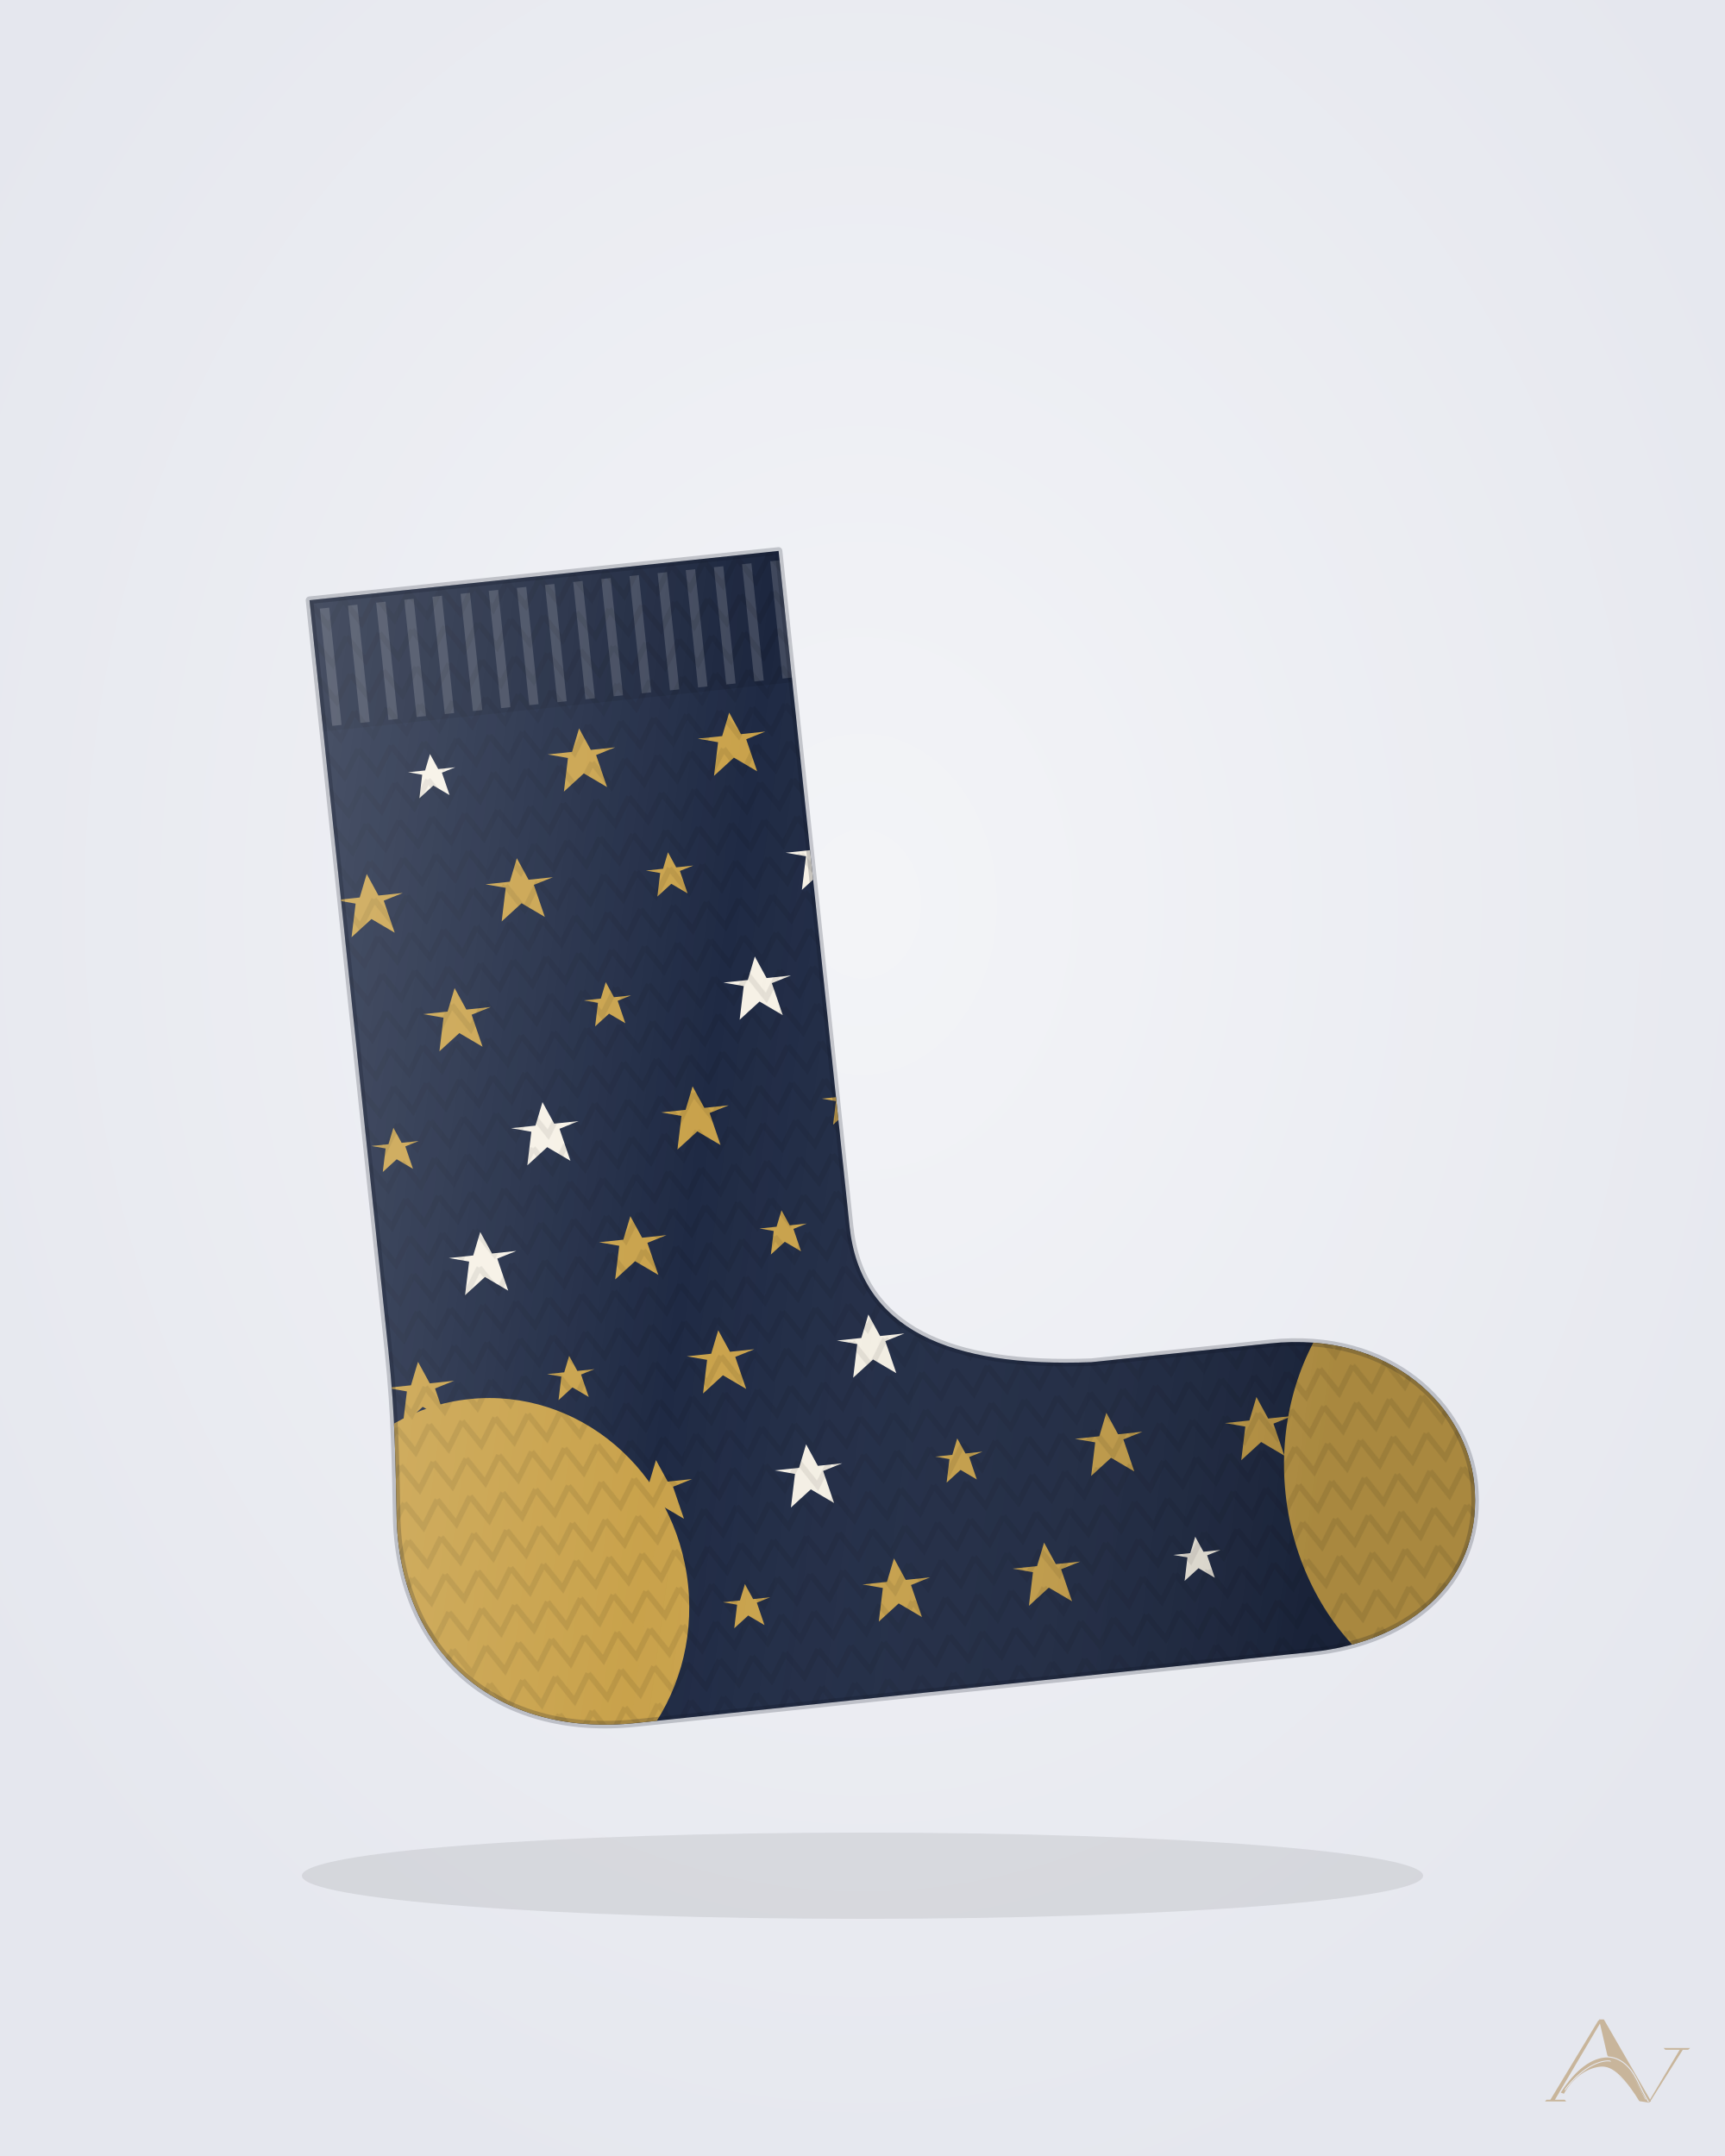
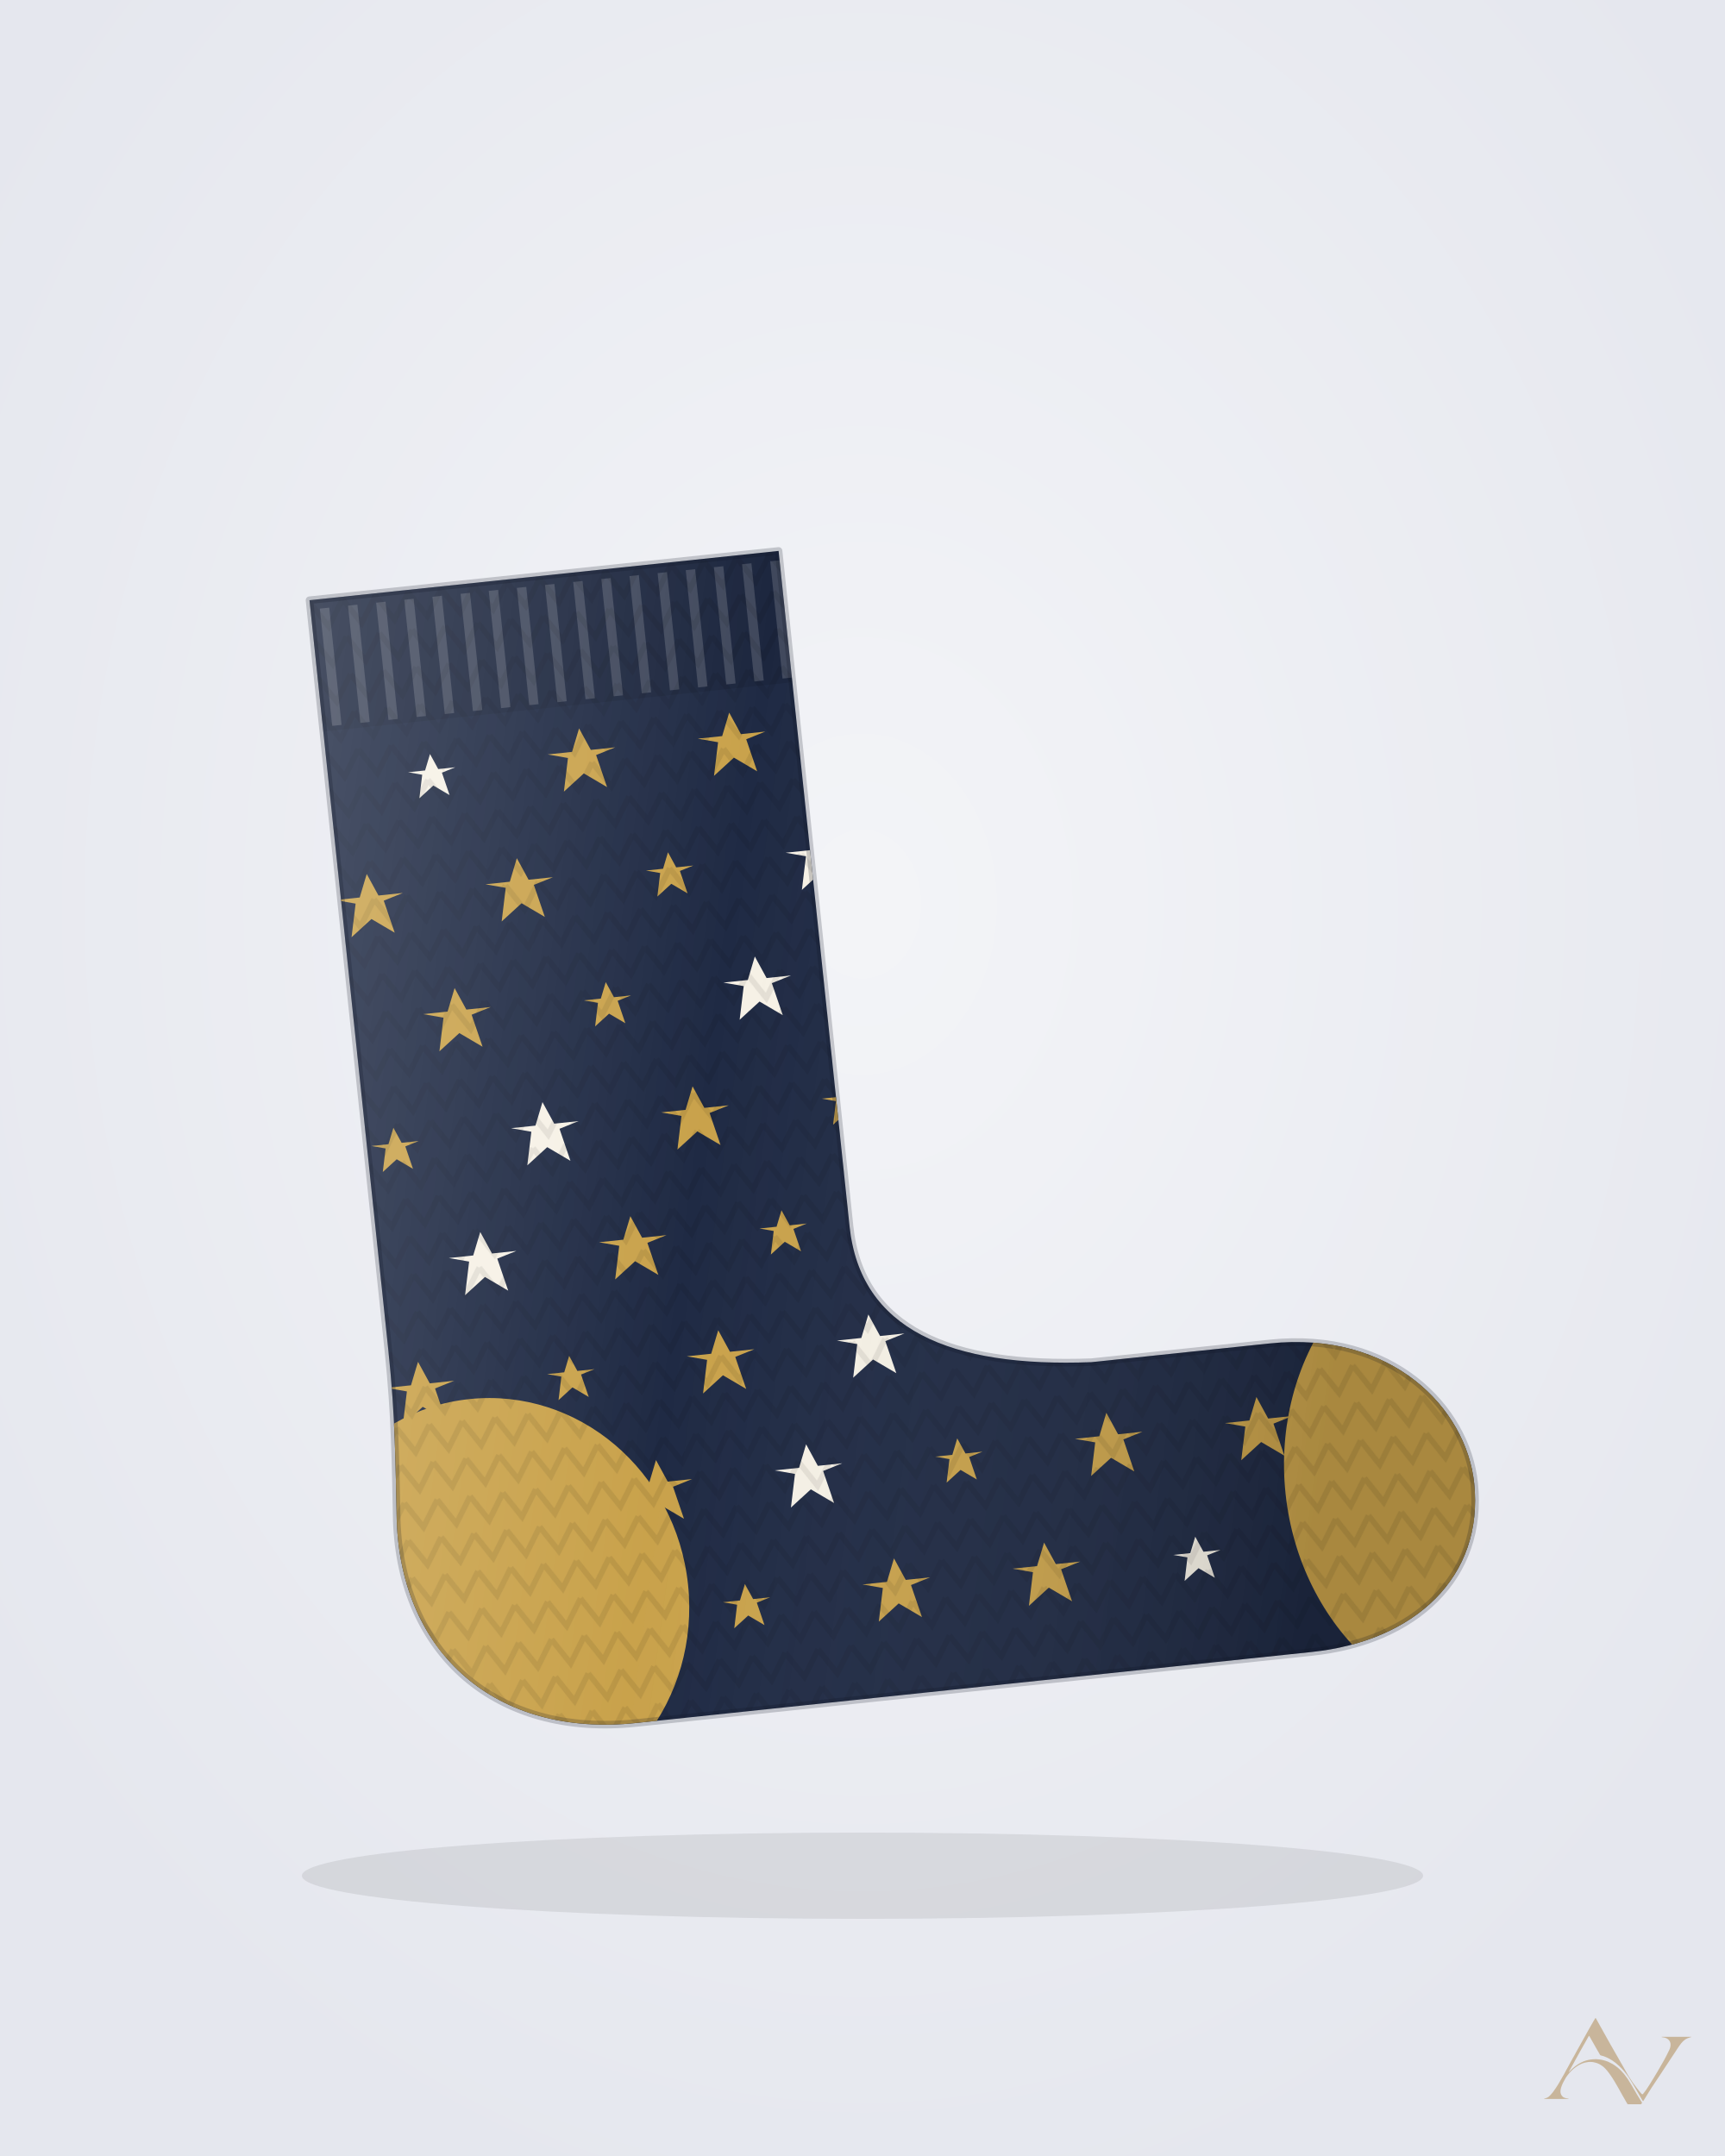
<svg xmlns="http://www.w3.org/2000/svg" viewBox="0 0 800 1000" role="img">
  <defs>
    <radialGradient id="light" cx=".5" cy=".42" r=".62">
      <stop offset="0" stop-color="#fff" stop-opacity=".55" />
      <stop offset="1" stop-color="#fff" stop-opacity="0" />
    </radialGradient>
  </defs>
  <rect width="800" height="1000" fill="#e5e7ee" />
  <rect width="800" height="1000" fill="url(#light)" />
  <ellipse cx="400" cy="870" rx="260" ry="20" fill="#000" fill-opacity=".08" />
  <g transform="rotate(-6 400 500) translate(168.1 130.3) scale(2.1875 2.1875)">
    <defs>
      <clipPath id="c-stars-at-night-crew-a">
        <path d="M0 56H100V200C100 222 118 232 148 234H186C212 234 226 252 226 268C226 288 210 300 188 300H44C14 300 -4 280 -2 252C-1 240 0 230 0 216Z" />
      </clipPath>
      <pattern id="k-stars-at-night-crew-a" width="7" height="8" patternUnits="userSpaceOnUse">
        <path d="M0 0.5L3.5 6L7 0.5" fill="none" stroke="#000" stroke-opacity=".075" stroke-width="1.2" />
      </pattern>
      <linearGradient id="g-stars-at-night-crew-a" x1="0" x2="1" y1="0" y2="0.25">
        <stop offset="0" stop-color="#fff" stop-opacity=".2" />
        <stop offset=".42" stop-color="#fff" stop-opacity="0" />
        <stop offset="1" stop-color="#000" stop-opacity=".16" />
      </linearGradient>
    </defs>
    <path d="M0 56H100V200C100 222 118 232 148 234H186C212 234 226 252 226 268C226 288 210 300 188 300H44C14 300 -4 280 -2 252C-1 240 0 230 0 216Z" fill="#1f2a44" />
    <g clip-path="url(#c-stars-at-night-crew-a)">
      <path transform="translate(22 96) scale(0.7)" d="M0-7L2-2.2L7.2-2.2L3-1L4.6 6L0 2.6L-4.6 6L-3-1L-7.2-2.2L-2-2.2Z" fill="#f6f1e6" />
      <path transform="translate(54 96) scale(1)" d="M0-7L2-2.2L7.2-2.2L3-1L4.6 6L0 2.6L-4.6 6L-3-1L-7.2-2.2L-2-2.2Z" fill="#c9a24b" />
      <path transform="translate(86 96) scale(1)" d="M0-7L2-2.2L7.2-2.2L3-1L4.6 6L0 2.6L-4.6 6L-3-1L-7.2-2.2L-2-2.2Z" fill="#c9a24b" />
      <path transform="translate(118 96) scale(0.7)" d="M0-7L2-2.2L7.2-2.2L3-1L4.6 6L0 2.6L-4.6 6L-3-1L-7.2-2.2L-2-2.2Z" fill="#c9a24b" />
      <path transform="translate(150 96) scale(1)" d="M0-7L2-2.2L7.2-2.2L3-1L4.6 6L0 2.6L-4.6 6L-3-1L-7.2-2.2L-2-2.2Z" fill="#f6f1e6" />
      <path transform="translate(182 96) scale(1)" d="M0-7L2-2.2L7.2-2.2L3-1L4.6 6L0 2.6L-4.6 6L-3-1L-7.2-2.2L-2-2.2Z" fill="#c9a24b" />
      <path transform="translate(214 96) scale(0.7)" d="M0-7L2-2.2L7.2-2.2L3-1L4.6 6L0 2.6L-4.6 6L-3-1L-7.2-2.2L-2-2.2Z" fill="#c9a24b" />
      <path transform="translate(6 122) scale(1)" d="M0-7L2-2.2L7.2-2.2L3-1L4.6 6L0 2.6L-4.6 6L-3-1L-7.2-2.2L-2-2.2Z" fill="#c9a24b" />
      <path transform="translate(38 122) scale(1)" d="M0-7L2-2.2L7.2-2.2L3-1L4.6 6L0 2.6L-4.6 6L-3-1L-7.2-2.2L-2-2.2Z" fill="#c9a24b" />
      <path transform="translate(70 122) scale(0.7)" d="M0-7L2-2.2L7.2-2.2L3-1L4.6 6L0 2.6L-4.6 6L-3-1L-7.2-2.2L-2-2.2Z" fill="#c9a24b" />
      <path transform="translate(102 122) scale(1)" d="M0-7L2-2.2L7.2-2.2L3-1L4.6 6L0 2.6L-4.6 6L-3-1L-7.2-2.2L-2-2.2Z" fill="#f6f1e6" />
      <path transform="translate(134 122) scale(1)" d="M0-7L2-2.2L7.2-2.2L3-1L4.6 6L0 2.6L-4.6 6L-3-1L-7.2-2.2L-2-2.2Z" fill="#c9a24b" />
      <path transform="translate(166 122) scale(0.7)" d="M0-7L2-2.2L7.2-2.2L3-1L4.6 6L0 2.6L-4.6 6L-3-1L-7.2-2.2L-2-2.2Z" fill="#c9a24b" />
      <path transform="translate(198 122) scale(1)" d="M0-7L2-2.2L7.2-2.2L3-1L4.6 6L0 2.6L-4.6 6L-3-1L-7.2-2.2L-2-2.2Z" fill="#c9a24b" />
      <path transform="translate(230 122) scale(1)" d="M0-7L2-2.2L7.2-2.2L3-1L4.6 6L0 2.6L-4.6 6L-3-1L-7.2-2.2L-2-2.2Z" fill="#f6f1e6" />
      <path transform="translate(22 148) scale(1)" d="M0-7L2-2.2L7.2-2.2L3-1L4.6 6L0 2.6L-4.6 6L-3-1L-7.2-2.2L-2-2.2Z" fill="#c9a24b" />
      <path transform="translate(54 148) scale(0.7)" d="M0-7L2-2.2L7.2-2.2L3-1L4.6 6L0 2.6L-4.6 6L-3-1L-7.2-2.2L-2-2.2Z" fill="#c9a24b" />
      <path transform="translate(86 148) scale(1)" d="M0-7L2-2.2L7.2-2.2L3-1L4.6 6L0 2.6L-4.6 6L-3-1L-7.2-2.2L-2-2.2Z" fill="#f6f1e6" />
      <path transform="translate(118 148) scale(1)" d="M0-7L2-2.2L7.2-2.2L3-1L4.6 6L0 2.6L-4.6 6L-3-1L-7.2-2.2L-2-2.2Z" fill="#c9a24b" />
      <path transform="translate(150 148) scale(0.7)" d="M0-7L2-2.2L7.2-2.2L3-1L4.6 6L0 2.6L-4.6 6L-3-1L-7.2-2.2L-2-2.2Z" fill="#c9a24b" />
      <path transform="translate(182 148) scale(1)" d="M0-7L2-2.2L7.2-2.2L3-1L4.6 6L0 2.6L-4.6 6L-3-1L-7.2-2.2L-2-2.2Z" fill="#c9a24b" />
      <path transform="translate(214 148) scale(1)" d="M0-7L2-2.2L7.2-2.2L3-1L4.6 6L0 2.6L-4.6 6L-3-1L-7.2-2.2L-2-2.2Z" fill="#f6f1e6" />
      <path transform="translate(6 174) scale(0.7)" d="M0-7L2-2.2L7.2-2.2L3-1L4.6 6L0 2.6L-4.6 6L-3-1L-7.2-2.2L-2-2.2Z" fill="#c9a24b" />
      <path transform="translate(38 174) scale(1)" d="M0-7L2-2.2L7.2-2.2L3-1L4.6 6L0 2.6L-4.6 6L-3-1L-7.2-2.2L-2-2.2Z" fill="#f6f1e6" />
      <path transform="translate(70 174) scale(1)" d="M0-7L2-2.2L7.2-2.2L3-1L4.6 6L0 2.6L-4.6 6L-3-1L-7.2-2.2L-2-2.2Z" fill="#c9a24b" />
      <path transform="translate(102 174) scale(0.7)" d="M0-7L2-2.2L7.2-2.2L3-1L4.6 6L0 2.6L-4.6 6L-3-1L-7.2-2.2L-2-2.2Z" fill="#c9a24b" />
      <path transform="translate(134 174) scale(1)" d="M0-7L2-2.2L7.2-2.2L3-1L4.6 6L0 2.6L-4.6 6L-3-1L-7.2-2.2L-2-2.2Z" fill="#c9a24b" />
      <path transform="translate(166 174) scale(1)" d="M0-7L2-2.2L7.2-2.2L3-1L4.6 6L0 2.6L-4.6 6L-3-1L-7.2-2.2L-2-2.2Z" fill="#f6f1e6" />
      <path transform="translate(198 174) scale(0.7)" d="M0-7L2-2.2L7.2-2.2L3-1L4.6 6L0 2.6L-4.6 6L-3-1L-7.2-2.2L-2-2.2Z" fill="#c9a24b" />
      <path transform="translate(230 174) scale(1)" d="M0-7L2-2.2L7.2-2.2L3-1L4.6 6L0 2.6L-4.6 6L-3-1L-7.2-2.2L-2-2.2Z" fill="#c9a24b" />
      <path transform="translate(22 200) scale(1)" d="M0-7L2-2.2L7.2-2.2L3-1L4.6 6L0 2.6L-4.6 6L-3-1L-7.2-2.2L-2-2.2Z" fill="#f6f1e6" />
      <path transform="translate(54 200) scale(1)" d="M0-7L2-2.2L7.2-2.2L3-1L4.6 6L0 2.6L-4.6 6L-3-1L-7.2-2.2L-2-2.2Z" fill="#c9a24b" />
      <path transform="translate(86 200) scale(0.7)" d="M0-7L2-2.2L7.2-2.2L3-1L4.6 6L0 2.6L-4.6 6L-3-1L-7.2-2.2L-2-2.2Z" fill="#c9a24b" />
      <path transform="translate(118 200) scale(1)" d="M0-7L2-2.2L7.2-2.2L3-1L4.6 6L0 2.6L-4.6 6L-3-1L-7.2-2.2L-2-2.2Z" fill="#c9a24b" />
      <path transform="translate(150 200) scale(1)" d="M0-7L2-2.2L7.2-2.2L3-1L4.6 6L0 2.6L-4.6 6L-3-1L-7.2-2.2L-2-2.2Z" fill="#f6f1e6" />
      <path transform="translate(182 200) scale(0.7)" d="M0-7L2-2.2L7.2-2.2L3-1L4.6 6L0 2.6L-4.6 6L-3-1L-7.2-2.2L-2-2.2Z" fill="#c9a24b" />
      <path transform="translate(214 200) scale(1)" d="M0-7L2-2.2L7.2-2.2L3-1L4.6 6L0 2.6L-4.6 6L-3-1L-7.2-2.2L-2-2.2Z" fill="#c9a24b" />
      <path transform="translate(6 226) scale(1)" d="M0-7L2-2.2L7.2-2.2L3-1L4.6 6L0 2.6L-4.6 6L-3-1L-7.2-2.2L-2-2.2Z" fill="#c9a24b" />
      <path transform="translate(38 226) scale(0.7)" d="M0-7L2-2.2L7.2-2.2L3-1L4.6 6L0 2.6L-4.6 6L-3-1L-7.2-2.2L-2-2.2Z" fill="#c9a24b" />
      <path transform="translate(70 226) scale(1)" d="M0-7L2-2.2L7.2-2.2L3-1L4.6 6L0 2.6L-4.6 6L-3-1L-7.2-2.2L-2-2.2Z" fill="#c9a24b" />
      <path transform="translate(102 226) scale(1)" d="M0-7L2-2.2L7.2-2.2L3-1L4.6 6L0 2.6L-4.6 6L-3-1L-7.2-2.2L-2-2.2Z" fill="#f6f1e6" />
      <path transform="translate(134 226) scale(0.7)" d="M0-7L2-2.2L7.2-2.2L3-1L4.6 6L0 2.6L-4.6 6L-3-1L-7.2-2.2L-2-2.2Z" fill="#c9a24b" />
      <path transform="translate(166 226) scale(1)" d="M0-7L2-2.2L7.2-2.2L3-1L4.6 6L0 2.6L-4.6 6L-3-1L-7.2-2.2L-2-2.2Z" fill="#c9a24b" />
      <path transform="translate(198 226) scale(1)" d="M0-7L2-2.2L7.2-2.2L3-1L4.6 6L0 2.6L-4.6 6L-3-1L-7.2-2.2L-2-2.2Z" fill="#c9a24b" />
      <path transform="translate(230 226) scale(0.7)" d="M0-7L2-2.2L7.2-2.2L3-1L4.6 6L0 2.6L-4.6 6L-3-1L-7.2-2.2L-2-2.2Z" fill="#f6f1e6" />
      <path transform="translate(22 252) scale(0.7)" d="M0-7L2-2.2L7.2-2.2L3-1L4.6 6L0 2.6L-4.6 6L-3-1L-7.2-2.2L-2-2.2Z" fill="#c9a24b" />
      <path transform="translate(54 252) scale(1)" d="M0-7L2-2.2L7.2-2.2L3-1L4.6 6L0 2.6L-4.6 6L-3-1L-7.2-2.2L-2-2.2Z" fill="#c9a24b" />
      <path transform="translate(86 252) scale(1)" d="M0-7L2-2.2L7.2-2.2L3-1L4.6 6L0 2.6L-4.6 6L-3-1L-7.2-2.2L-2-2.2Z" fill="#f6f1e6" />
      <path transform="translate(118 252) scale(0.7)" d="M0-7L2-2.2L7.2-2.2L3-1L4.6 6L0 2.6L-4.6 6L-3-1L-7.2-2.2L-2-2.2Z" fill="#c9a24b" />
      <path transform="translate(150 252) scale(1)" d="M0-7L2-2.2L7.2-2.2L3-1L4.6 6L0 2.6L-4.6 6L-3-1L-7.2-2.2L-2-2.2Z" fill="#c9a24b" />
      <path transform="translate(182 252) scale(1)" d="M0-7L2-2.2L7.2-2.2L3-1L4.6 6L0 2.6L-4.6 6L-3-1L-7.2-2.2L-2-2.2Z" fill="#c9a24b" />
      <path transform="translate(214 252) scale(0.7)" d="M0-7L2-2.2L7.2-2.2L3-1L4.6 6L0 2.6L-4.6 6L-3-1L-7.2-2.2L-2-2.2Z" fill="#f6f1e6" />
      <path transform="translate(6 278) scale(1)" d="M0-7L2-2.2L7.2-2.2L3-1L4.6 6L0 2.6L-4.6 6L-3-1L-7.2-2.2L-2-2.2Z" fill="#c9a24b" />
      <path transform="translate(38 278) scale(1)" d="M0-7L2-2.2L7.2-2.2L3-1L4.6 6L0 2.6L-4.6 6L-3-1L-7.2-2.2L-2-2.2Z" fill="#f6f1e6" />
      <path transform="translate(70 278) scale(0.7)" d="M0-7L2-2.2L7.2-2.2L3-1L4.6 6L0 2.6L-4.6 6L-3-1L-7.2-2.2L-2-2.2Z" fill="#c9a24b" />
      <path transform="translate(102 278) scale(1)" d="M0-7L2-2.2L7.2-2.2L3-1L4.6 6L0 2.6L-4.6 6L-3-1L-7.2-2.2L-2-2.2Z" fill="#c9a24b" />
      <path transform="translate(134 278) scale(1)" d="M0-7L2-2.2L7.2-2.2L3-1L4.6 6L0 2.6L-4.6 6L-3-1L-7.2-2.2L-2-2.2Z" fill="#c9a24b" />
      <path transform="translate(166 278) scale(0.7)" d="M0-7L2-2.2L7.2-2.2L3-1L4.6 6L0 2.6L-4.6 6L-3-1L-7.2-2.2L-2-2.2Z" fill="#f6f1e6" />
      <path transform="translate(198 278) scale(1)" d="M0-7L2-2.2L7.2-2.2L3-1L4.6 6L0 2.6L-4.6 6L-3-1L-7.2-2.2L-2-2.2Z" fill="#c9a24b" />
      <path transform="translate(230 278) scale(1)" d="M0-7L2-2.2L7.2-2.2L3-1L4.6 6L0 2.6L-4.6 6L-3-1L-7.2-2.2L-2-2.2Z" fill="#c9a24b" />
      <rect x="-10" y="56" width="120" height="28" fill="#000" fill-opacity=".09" />
      <path d="M3 58V83" stroke="#fff" stroke-opacity=".16" stroke-width="2" />
      <path d="M9 58V83" stroke="#fff" stroke-opacity=".16" stroke-width="2" />
      <path d="M15 58V83" stroke="#fff" stroke-opacity=".16" stroke-width="2" />
      <path d="M21 58V83" stroke="#fff" stroke-opacity=".16" stroke-width="2" />
      <path d="M27 58V83" stroke="#fff" stroke-opacity=".16" stroke-width="2" />
      <path d="M33 58V83" stroke="#fff" stroke-opacity=".16" stroke-width="2" />
      <path d="M39 58V83" stroke="#fff" stroke-opacity=".16" stroke-width="2" />
      <path d="M45 58V83" stroke="#fff" stroke-opacity=".16" stroke-width="2" />
      <path d="M51 58V83" stroke="#fff" stroke-opacity=".16" stroke-width="2" />
      <path d="M57 58V83" stroke="#fff" stroke-opacity=".16" stroke-width="2" />
      <path d="M63 58V83" stroke="#fff" stroke-opacity=".16" stroke-width="2" />
      <path d="M69 58V83" stroke="#fff" stroke-opacity=".16" stroke-width="2" />
      <path d="M75 58V83" stroke="#fff" stroke-opacity=".16" stroke-width="2" />
      <path d="M81 58V83" stroke="#fff" stroke-opacity=".16" stroke-width="2" />
      <path d="M87 58V83" stroke="#fff" stroke-opacity=".16" stroke-width="2" />
      <path d="M93 58V83" stroke="#fff" stroke-opacity=".16" stroke-width="2" />
      <path d="M99 58V83" stroke="#fff" stroke-opacity=".16" stroke-width="2" />
      <ellipse cx="16" cy="272" rx="42" ry="44" fill="#c9a24b" />
      <ellipse cx="232" cy="266" rx="46" ry="52" fill="#c9a24b" />
      <rect x="-30" y="26" width="290" height="284" fill="url(#k-stars-at-night-crew-a)" />
      <rect x="-6" y="56" width="236" height="248" fill="url(#g-stars-at-night-crew-a)" />
    </g>
    <path d="M0 56H100V200C100 222 118 232 148 234H186C212 234 226 252 226 268C226 288 210 300 188 300H44C14 300 -4 280 -2 252C-1 240 0 230 0 216Z" fill="none" stroke="#0b1220" stroke-opacity=".2" stroke-width="1.6" stroke-linejoin="round" />
  </g>
-   <g transform="translate(716 936) scale(0.1325)" opacity=".55">
-     <defs>
-       <mask id="wm-over" maskUnits="userSpaceOnUse" x="0" y="0" width="620" height="420">
-         <rect x="0" y="0" width="620" height="420" fill="#fff" />
-         <path d="M95 303C147 222 205 180 258 180C303 181 336 213 358 255C374 287 388 317 402 338L370 333C350 300 327 268 302 243C278 220 258 211 236 212C182 217 136 255 106 307Z" fill="none" stroke="#000" stroke-width="7" stroke-linejoin="round" />
-       </mask>
-       <mask id="wm-fold" maskUnits="userSpaceOnUse" x="0" y="0" width="620" height="420">
-         <rect x="0" y="0" width="620" height="420" fill="#fff" />
-         <path d="M110 293C166 219 225 192 261 192C301 194 333 221 351 254C365 281 377 305 391 327" fill="none" stroke="#000" stroke-width="3.2" stroke-linecap="round" />
-       </mask>
-     </defs>
-     <g transform="translate(-36 -42)" fill="#b08d57">
-       <g mask="url(#wm-over)">
-         <path d="M227 50L239 50L73 331H57Z" />
-         <path d="M229 47L258 172L300 245L384 334L400 340L411 333L246 47Z" />
-       </g>
-       <path d="M40 334H114L109 328H45Z" />
-       <path d="M400 340L409 333L523 152H512Z" />
-       <path d="M455 147H548L541 153H461Z" />
-       <path d="M95 303C147 222 205 180 258 180C303 181 336 213 358 255C374 287 388 317 402 338L370 333C350 300 327 268 302 243C278 220 258 211 236 212C182 217 136 255 106 307Z" mask="url(#wm-fold)" />
-     </g>
+   <g transform="translate(716 936) scale(0.1504)" opacity=".55">
+     <path fill="#b08d57" fill-rule="evenodd" d="M258.2 265.7C257.8 265.5 257.4 264.9 256.2 262.8C255.8 262.1 254.9 260.6 254.3 259.4C253.6 258.2 252.8 256.8 252.5 256.4C252.3 255.9 251.9 255.2 251.6 254.8C251.3 254.3 250.2 252.3 249.1 250.3C246.3 245.3 245.7 244.3 243 239.7C240.5 235.3 239.9 234.3 238.2 231.1C234.9 225 233.2 222.1 230.6 217.4C222.8 204 221.3 201.3 218.8 197.1C218 195.9 216.6 193.6 215.6 191.9C214.6 190.2 213.4 188.2 212.9 187.4C212.4 186.6 211.4 185.1 210.7 184C209.9 182.9 208 180 206.4 177.7C202.6 172.2 202.6 172.1 201.2 170.3C192.2 158.1 185.2 151 177.2 145.9C173.7 143.6 169.5 141.3 167.2 140.4C162.7 138.7 160.2 137.9 153.9 136.5C151.3 135.9 147.2 135.5 143.5 135.4C140.1 135.3 140.1 135.4 136.4 135.8C129.4 136.7 124 138 118 140.3C114.8 141.6 108.3 144.8 105.6 146.5C100 150 93.5 154.8 89.8 158.1C84.3 163.2 82.3 165.2 76.7 171.8C75.3 173.5 74.1 175 71.4 178.6C68 183.2 67.6 183.9 64.4 189.9C63.3 192 61.8 194.7 61.1 195.9C58.6 200.4 57.7 202.1 55.7 207.3C53.5 212.6 52.4 216.3 51.5 221.6C51 224.2 51 228.5 51.5 231C52.9 238 57.5 243.7 63.5 245.9C64 246.1 64.6 246.3 64.8 246.4C66 246.9 69.9 247.8 72.5 248.1C75.8 248.4 75.8 248.5 76.1 248.7C76.4 249.1 76.2 249.5 75.7 249.6C75.1 249.8 4.9 249.8 2.2 249.6C0.3 249.5 0 249.4 0.2 249C0.4 248.8 1.1 248.6 3.5 248C8.1 246.8 11.5 245.2 15 242.6C17.9 240.4 24.1 233.7 27.9 228.6C31.5 223.9 40.8 210.2 43.4 205.7C45 203 48 197.8 50 194.5C50.6 193.5 51.6 191.8 52.2 190.6C52.9 189.4 53.8 187.7 54.4 186.8C56.4 183.6 59 179.1 60.5 176.1C61 175.2 62.1 173.2 63 171.8C63.8 170.3 65.1 168 65.7 166.7C66.4 165.4 67.3 163.6 67.8 162.8C68.3 162 69 160.6 69.5 159.6C70 158.7 71.1 156.8 71.9 155.4C72.7 154 73.7 152.1 74.2 151.3C74.9 149.9 75.8 148.2 78.9 142.5C79.3 141.7 80 140.6 80.3 140C80.6 139.4 81.7 137.3 82.8 135.4C83.8 133.4 84.7 131.8 84.8 131.7C84.8 131.6 85.6 130.2 86.5 128.6C87.5 126.9 88.8 124.6 89.5 123.3C90.2 122.1 91.4 120 92.1 118.7C94.1 115 95.2 113.1 95.3 112.9C95.3 112.9 96.4 110.9 97.6 108.6C98.8 106.3 100.8 102.7 102 100.6C103.2 98.5 104.7 95.8 105.4 94.6C107.1 91.4 108.2 89.4 111.7 83.3C112.3 82.3 113.3 80.5 113.9 79.3C114.6 78 115.9 75.6 117 73.8C119.6 69.1 120.9 66.9 123.2 62.6C124.3 60.6 125.9 57.9 126.6 56.6C128.2 53.9 130.9 48.9 132.6 45.7C134 43.1 134.4 42.4 138.2 35.8C139.8 33 141.6 29.9 142.1 28.8C142.7 27.8 143.8 25.9 144.5 24.6C148.1 18.5 149.7 15.8 150.8 13.7C151.5 12.5 152.7 10.4 153.4 9.2C154.2 8 155.4 5.9 156.1 4.6C158.7 0.1 158.8 0 159.3 0C159.7 0 160 0.3 160.4 1C160.5 1.2 160.9 2 161.4 2.7C161.8 3.4 162.6 4.9 163.2 6C163.8 7.1 165.2 9.7 166.4 11.6C168.5 15.4 170.7 19.3 171.9 21.6C172.3 22.3 173.3 24.1 174.1 25.6C174.9 27 176 28.9 176.5 29.8C177.6 31.8 181 38 182.6 40.8C183.3 42.1 184.2 43.8 184.7 44.6C186.2 47.2 187.7 50 190.5 54.9C192.4 58.3 193.1 59.5 193.8 60.8C194.6 62.3 196.1 65 197.2 67C197.8 68 198.6 69.5 199 70.3C199.5 71 200.4 72.7 201.1 73.9C201.8 75.2 202.9 77.2 203.6 78.4C204.3 79.7 205.4 81.7 206.1 82.9C206.8 84.1 207.8 85.9 208.4 86.8C210.8 91.3 213.7 96.3 215.4 99.1C216.4 100.8 217.6 102.8 217.9 103.5C218.3 104.2 219.1 105.5 219.6 106.4C220.1 107.3 220.8 108.5 221.1 109.1C221.5 109.7 222.6 111.5 223.6 113.3C225.3 116.1 226.8 118.8 228.4 121.7C228.7 122.3 230.4 125.3 232.2 128.4C233.9 131.4 235.9 134.9 236.5 136.1C237.2 137.2 238.1 138.8 238.5 139.4C239.4 141 244 149.1 245.3 151.3C245.7 152.2 246.6 153.7 247.1 154.6C247.6 155.5 248.8 157.6 249.8 159.3C250.8 161 252.2 163.5 252.9 164.8C254.4 167.4 255.1 168.5 256.1 170.4C256.5 171.1 257.2 172.4 257.7 173.3C258.2 174.1 258.9 175.3 259.3 176C260 177.3 261.4 179.6 262.7 181.6C266.7 187.9 269.3 191.9 271.4 194.9C273.1 197.3 274.8 199.7 275.7 201.1C276.1 201.7 278 204.3 279.9 206.8C281.8 209.4 284.5 213 285.9 214.9C292.9 224.2 298.5 231.1 301.1 233.6C303.5 235.9 304.4 235.9 306.3 233.5C310.3 228.6 313.1 224.8 315.3 221.6C316 220.5 318.5 216.7 320.8 213.3C323.1 209.8 325.6 205.9 326.3 204.7C327.1 203.5 328.1 201.8 328.7 200.9C330.8 197.5 331.9 195.9 333.9 192.4C335.1 190.4 336.8 187.7 337.7 186.3C339.1 184 342.9 177.7 346 172.4C346.5 171.5 348.3 168.5 349.9 165.9C351.4 163.2 353 160.4 353.5 159.7C354.9 157.2 358.4 151.1 360.4 147.8C361.5 145.9 362.8 143.8 363.2 142.9C363.7 142.1 364.9 140 365.9 138.3C366.8 136.6 368.6 133.6 369.7 131.6C370.8 129.6 372.6 126.4 373.6 124.4C375.4 121 375.7 120.4 378.1 115.9C380.1 112.2 382.8 106.9 386.5 98.9C388.9 94 389.7 91.2 390.4 86.4C390.7 84.1 390.7 79.8 390.4 78.1C389.8 74.8 388.2 71.3 386.2 68.8C381.8 63.5 375.4 60.5 365.9 59.4C364.7 59.2 363.6 59.1 363.4 59C362.8 58.7 362.8 58.2 363.5 58C363.9 57.9 452.2 57.8 453.7 57.9C454.7 58 455 58.2 455 58.4C455 58.7 454.8 58.8 451 59.7C447.3 60.7 446.2 61.1 443.3 62.3C439.2 64.1 436.5 65.6 433.7 67.9C425.8 74.2 422 78.9 409.9 97.3C405.6 103.9 400 112.4 398.2 115.1C397.8 115.7 396.6 117.5 395.5 119.1C394.4 120.7 393 122.9 392.3 123.9C390.6 126.4 382.7 138.5 380.6 141.8C379.7 143.2 377.9 145.9 376.6 147.8C375.4 149.7 373.6 152.5 372.6 153.9C369.5 158.6 367.3 161.9 365.8 164.1C365 165.3 363.4 167.8 362.2 169.7C361 171.5 359.2 174.2 358.3 175.6C357.3 177 354.3 181.5 351.6 185.6C348.9 189.7 345.2 195.3 343.4 197.9C341.6 200.6 339.5 203.7 338.9 204.8C338.2 205.8 336.9 207.8 336 209.1C335.1 210.5 333.9 212.2 333.4 212.9C332 215 329.5 219 328 221.4C326.7 223.5 325.9 224.8 323.3 228.9C322.5 230 321.3 232 320.6 233.3C319.8 234.5 318.5 236.8 317.5 238.3C316.6 239.7 315.2 242 314.4 243.4C312.7 246.2 311.1 248.9 309 252C308.3 253.2 307.4 254.6 307.1 255.1C306.4 256.2 306.1 256.5 305.6 256.3C305.4 256.2 305.1 255.9 305 255.7C304.9 255.5 304.1 254.2 303.2 252.8C302.4 251.4 301.4 249.8 301 249.1C300.7 248.5 299.9 247.1 299.2 246.1C297.7 243.5 296.1 240.8 295.4 239.4C294.3 237.6 291.1 232 288.8 228.1C288.3 227.2 287.5 225.8 287 225C285.6 222.5 283.4 218.6 282.2 216.8C280.2 213.3 278.8 211.1 277.9 209.3C276.8 207.4 275.8 205.8 274.8 204.1C274.4 203.4 273.7 202.3 273.2 201.4C269.5 195.3 263.9 186.3 260.7 181.5C257.4 176.6 252.2 169.8 247.2 163.9C246.1 162.7 245 161.4 244.6 160.9C243.1 158.9 236 151.5 232.4 148.2C225.2 141.3 217.3 135 211 131C204 126.6 199 123.8 193.8 121.6C193 121.3 192 120.8 191.5 120.6C186.8 118.5 182.6 117.1 177.1 115.8C175 115.2 174.2 114.9 173.8 114.4C173.5 114.2 172.6 112.7 171.7 111.1C170.9 109.4 169.7 107.4 169.2 106.5C168 104.6 166.4 102 165.6 100.4C162.3 94.6 160.4 91.3 159.5 89.8C157.8 86.8 154.8 81.6 153 78.2C151.3 75.1 149.8 72.5 147.5 68.6C146.8 67.6 145.4 65.1 144.4 63.1C140 55.2 139.8 55 139.3 55C138.7 55 138.7 54.9 136.2 59.6C135.5 60.9 134.5 62.8 133.9 63.7C132 67.1 130.2 70.2 129.6 71.3C129.2 71.8 128.2 73.7 127.4 75.3C126.5 77 125.2 79.2 124.6 80.3C123.9 81.4 123 82.9 122.6 83.7C121.7 85.4 121.3 86.1 115.9 95.6C113.5 99.9 111.7 103.1 111.2 103.9C111 104.4 110.2 105.8 109.5 107.1C106.6 112.1 106 113.2 104.7 115.6C103.5 118 102.7 119.4 100.7 122.9C100.2 123.7 98.7 126.5 97.2 129.1C95.8 131.8 94 135 93.3 136.4C92.6 137.7 91.6 139.5 91.1 140.4C90.3 141.8 88.2 145.5 87.2 147.4C86.7 148.3 84.1 153.1 82.8 155.5C82.4 156.3 81.7 157.6 81.2 158.4C80.8 159.2 80.2 160.2 80 160.8C79.7 161.3 79.1 162.3 78.6 163.2C77.2 165.6 76.6 167 77 167C77.3 167 78.5 165.9 80 164.1C82.7 161.1 85.5 158.1 87.5 156.5C88.4 155.6 90 154.3 91 153.4C94.1 150.8 94.9 150.1 97.7 148C102.5 144.3 108 140.8 112.4 138.6C113.6 137.9 115.7 136.8 117 136.2C124.1 132.6 134.4 129.4 143.6 128.1C150.1 127.1 158.3 126.7 163.1 127C167 127.2 169.7 127.5 171.4 127.8C172.3 127.9 174.1 128.1 175.2 128.3C176.4 128.5 177.7 128.7 178.3 128.9C178.8 129 179.8 129.2 180.6 129.4C185 130.2 192 132.4 198.1 134.8C200.9 136 207.2 139.2 212.8 142.3C216.5 144.5 223.2 149.2 228.5 153.6C234.1 158.2 242.3 166.5 247.4 172.9C253.6 180.4 261.7 192.3 267.2 201.8C267.8 202.8 268.9 204.7 269.7 206C270.4 207.3 271.6 209.2 272.2 210.2C272.8 211.2 273.7 212.9 274.3 213.9C274.9 214.9 276.2 217.2 277.2 218.9C279 222.1 280.6 224.9 281.9 226.8C282.2 227.4 283.1 228.9 283.8 230.1C284.5 231.4 285.4 233 285.8 233.7C287 235.7 290.9 242 292.8 245C293.7 246.5 295.1 248.8 295.8 250C296.6 251.2 297.4 252.4 297.6 252.8C298.2 253.7 300.9 257.9 301.8 259.4C303 261.4 303 261.3 301.1 264.2C300.5 265.2 300.2 265.5 299.8 265.7L299.2 266L278.9 266C258.8 266 258.6 266 258.2 265.7Z" />
  </g>
</svg>
